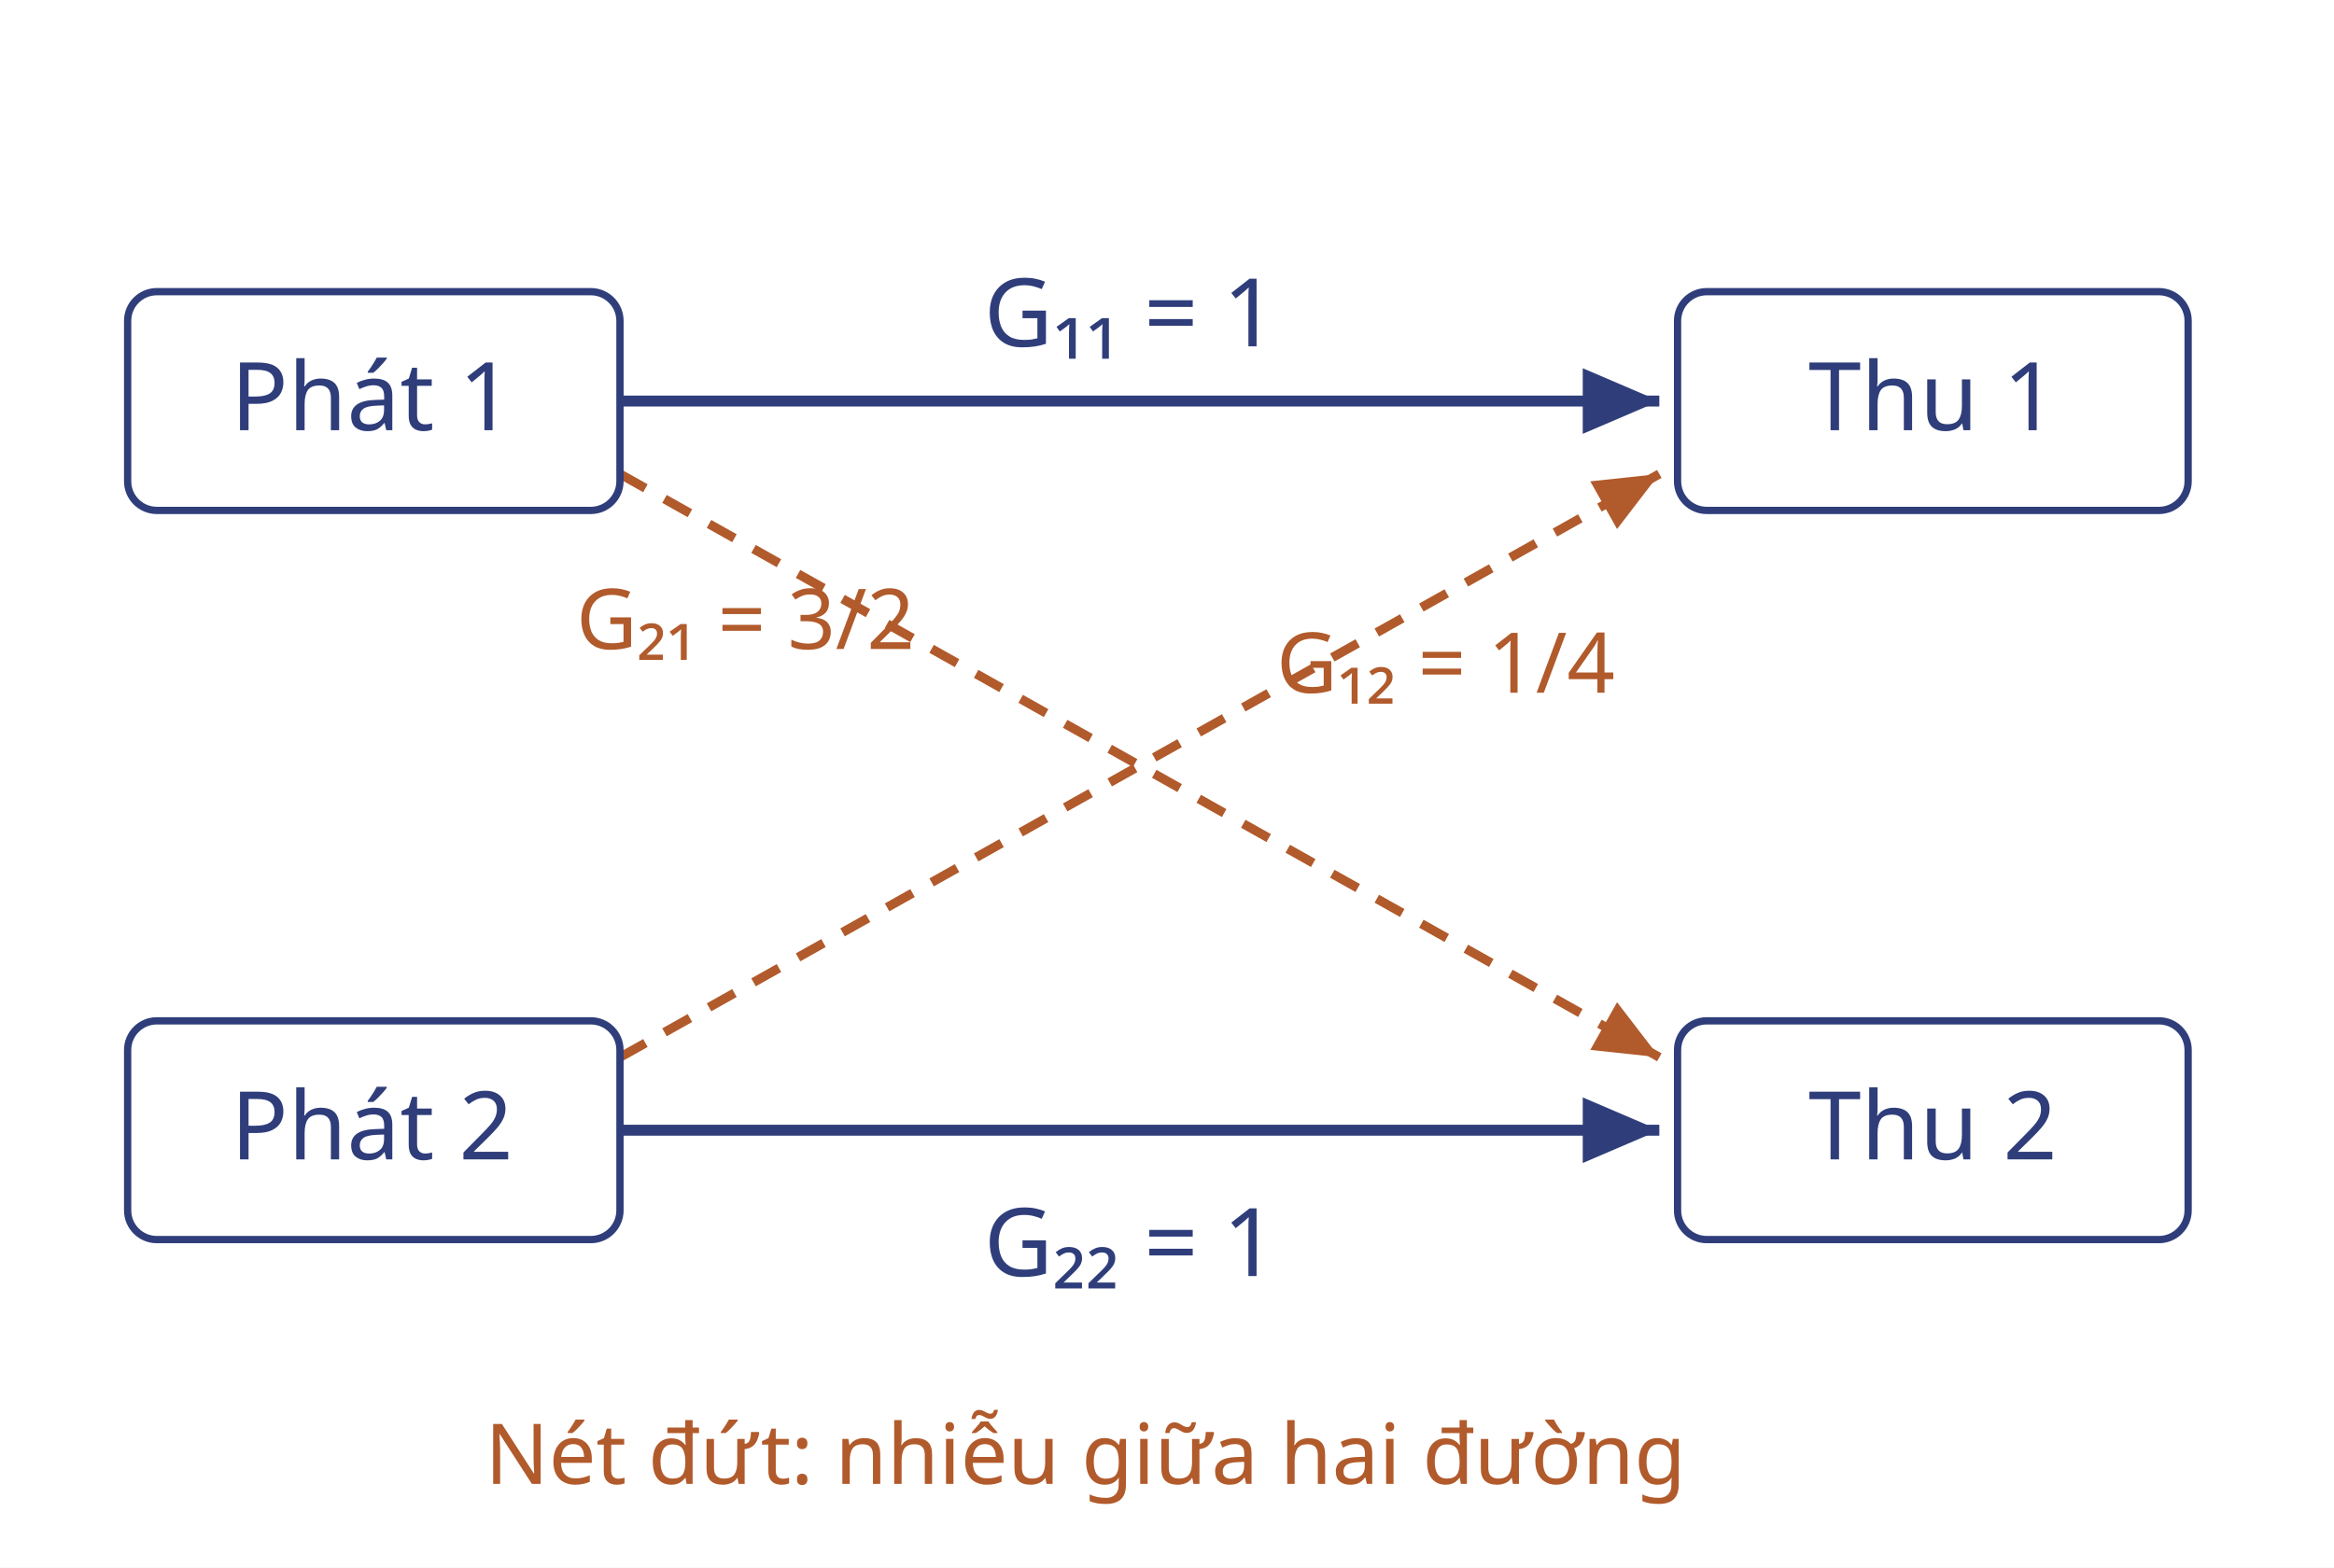
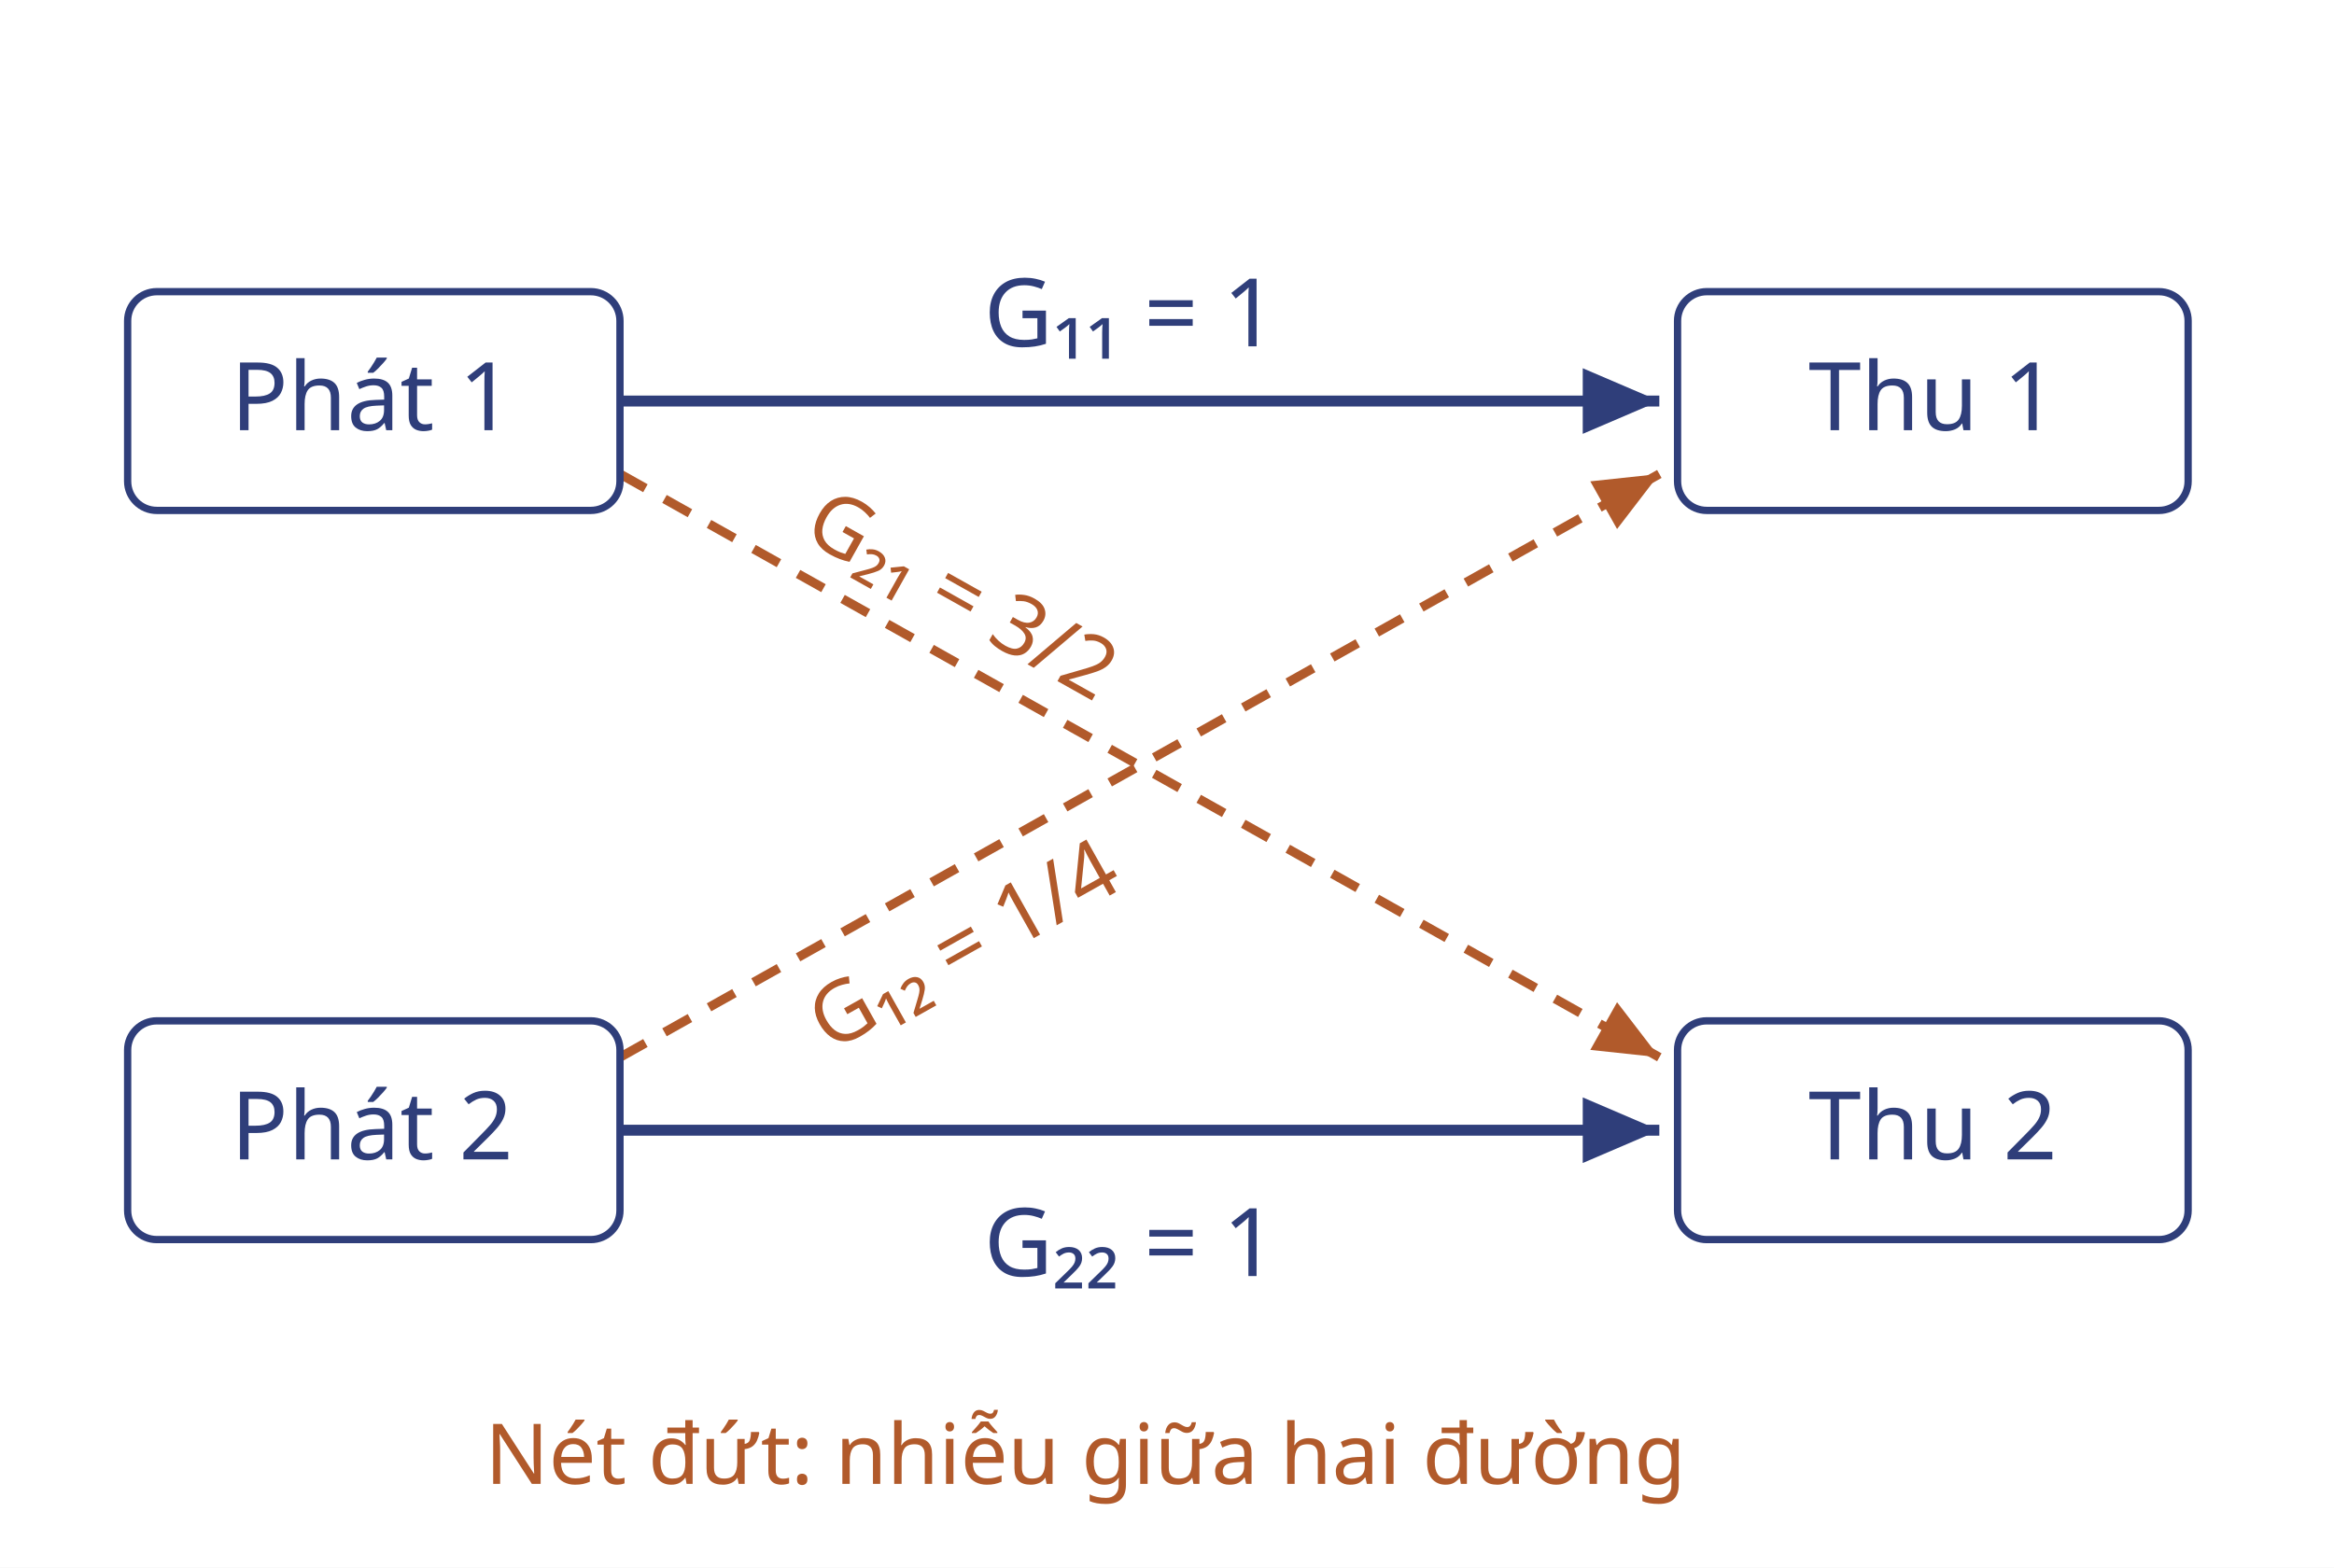
<svg xmlns="http://www.w3.org/2000/svg" viewBox="0 0 640 430" role="img" aria-labelledby="t d">
  <rect width="640" height="430" fill="white" />
  <defs>
    <marker id="a" markerWidth="8" markerHeight="8" refX="7" refY="3" orient="auto">
      <path d="M0 0L7 3L0 6Z" fill="#2F3E7A" />
    </marker>
    <marker id="b" markerWidth="8" markerHeight="8" refX="7" refY="3" orient="auto">
      <path d="M0 0L7 3L0 6Z" fill="#B15A2B" />
    </marker>
  </defs>
  <g stroke="#2F3E7A" stroke-width="3" marker-end="url(#a)">
    <path d="M170 110H455" />
    <path d="M170 310H455" />
  </g>
  <g stroke="#B15A2B" stroke-width="2.5" stroke-dasharray="8 6" marker-end="url(#b)" fill="none">
    <path d="M170 130L455 290" />
    <path d="M170 290L455 130" />
  </g>
  <g fill="white" stroke="#2F3E7A" stroke-width="2">
    <rect x="35" y="80" width="135" height="60" rx="8" />
    <rect x="35" y="280" width="135" height="60" rx="8" />
    <rect x="460" y="80" width="140" height="60" rx="8" />
    <rect x="460" y="280" width="140" height="60" rx="8" />
  </g>
  <g font-family="sans-serif" font-size="26" text-anchor="middle" fill="#2F3E7A">
    <text x="102" y="118">Phát 1</text>
    <text x="102" y="318">Phát 2</text>
    <text x="530" y="118">Thu 1</text>
    <text x="530" y="318">Thu 2</text>
    <text x="310" y="95">G₁₁ = 1</text>
    <text x="310" y="350">G₂₂ = 1</text>
  </g>
  <g font-family="sans-serif" font-size="23" fill="#B15A2B">
-     <text x="350" y="190">G₁₂ = 1/4</text>
-     <text x="158" y="178">G₂₁ = 3/2</text>
+     <text x="268" y="266" text-anchor="middle" transform="rotate(-29.3 268 266)">G₁₂ = 1/4</text>
+     <text x="260" y="170" text-anchor="middle" transform="rotate(29.3 260 170)">G₂₁ = 3/2</text>
    <text x="133" y="407">Nét đứt: nhiễu giữa hai đường</text>
  </g>
</svg>
